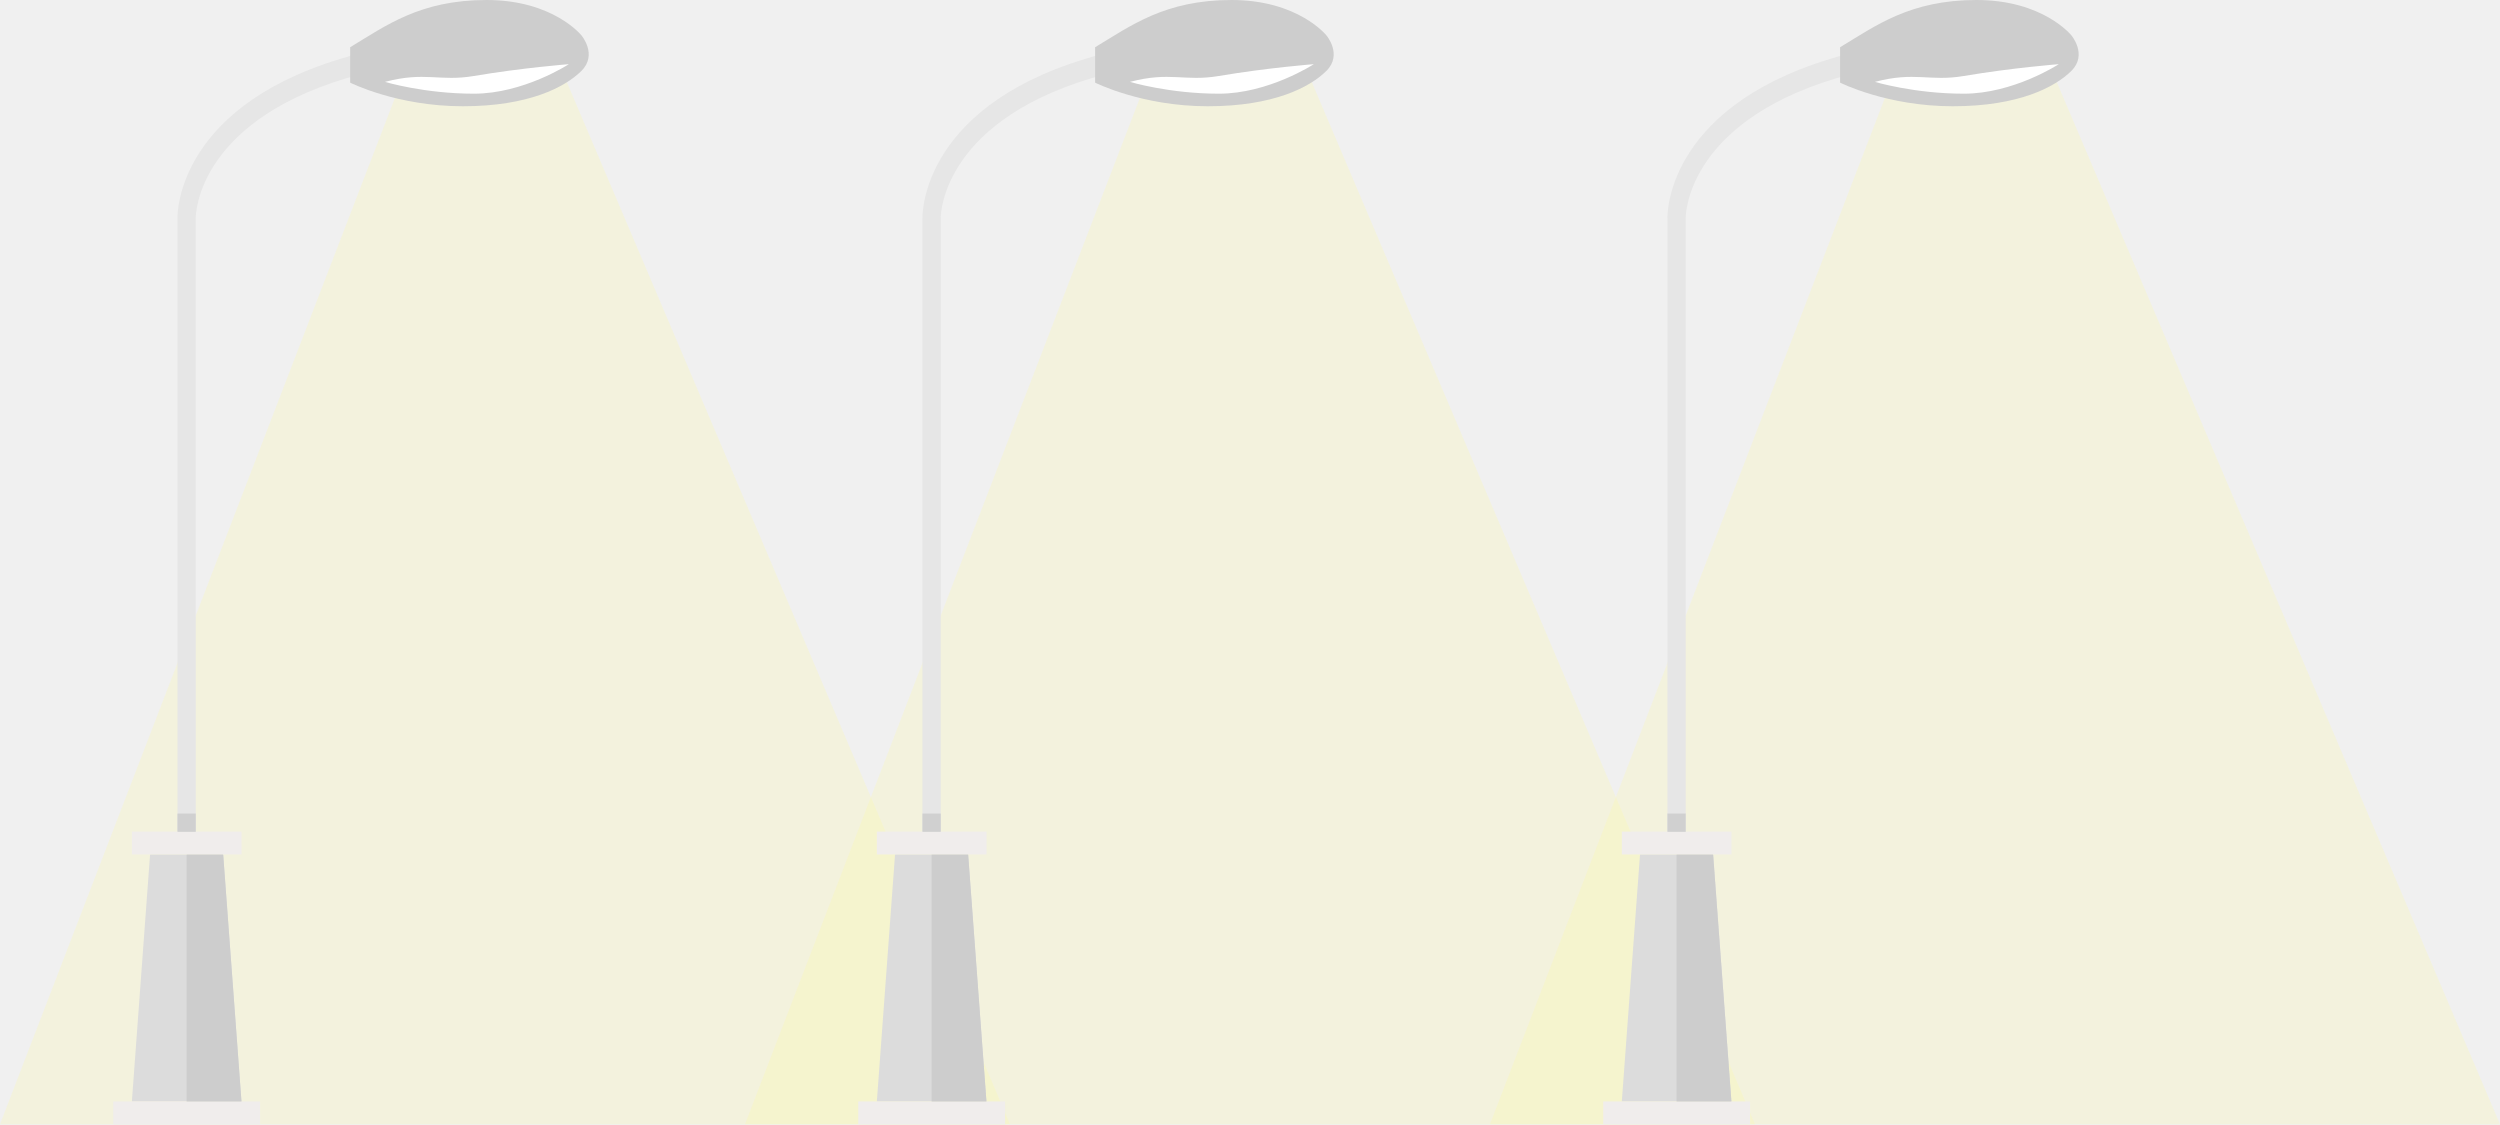
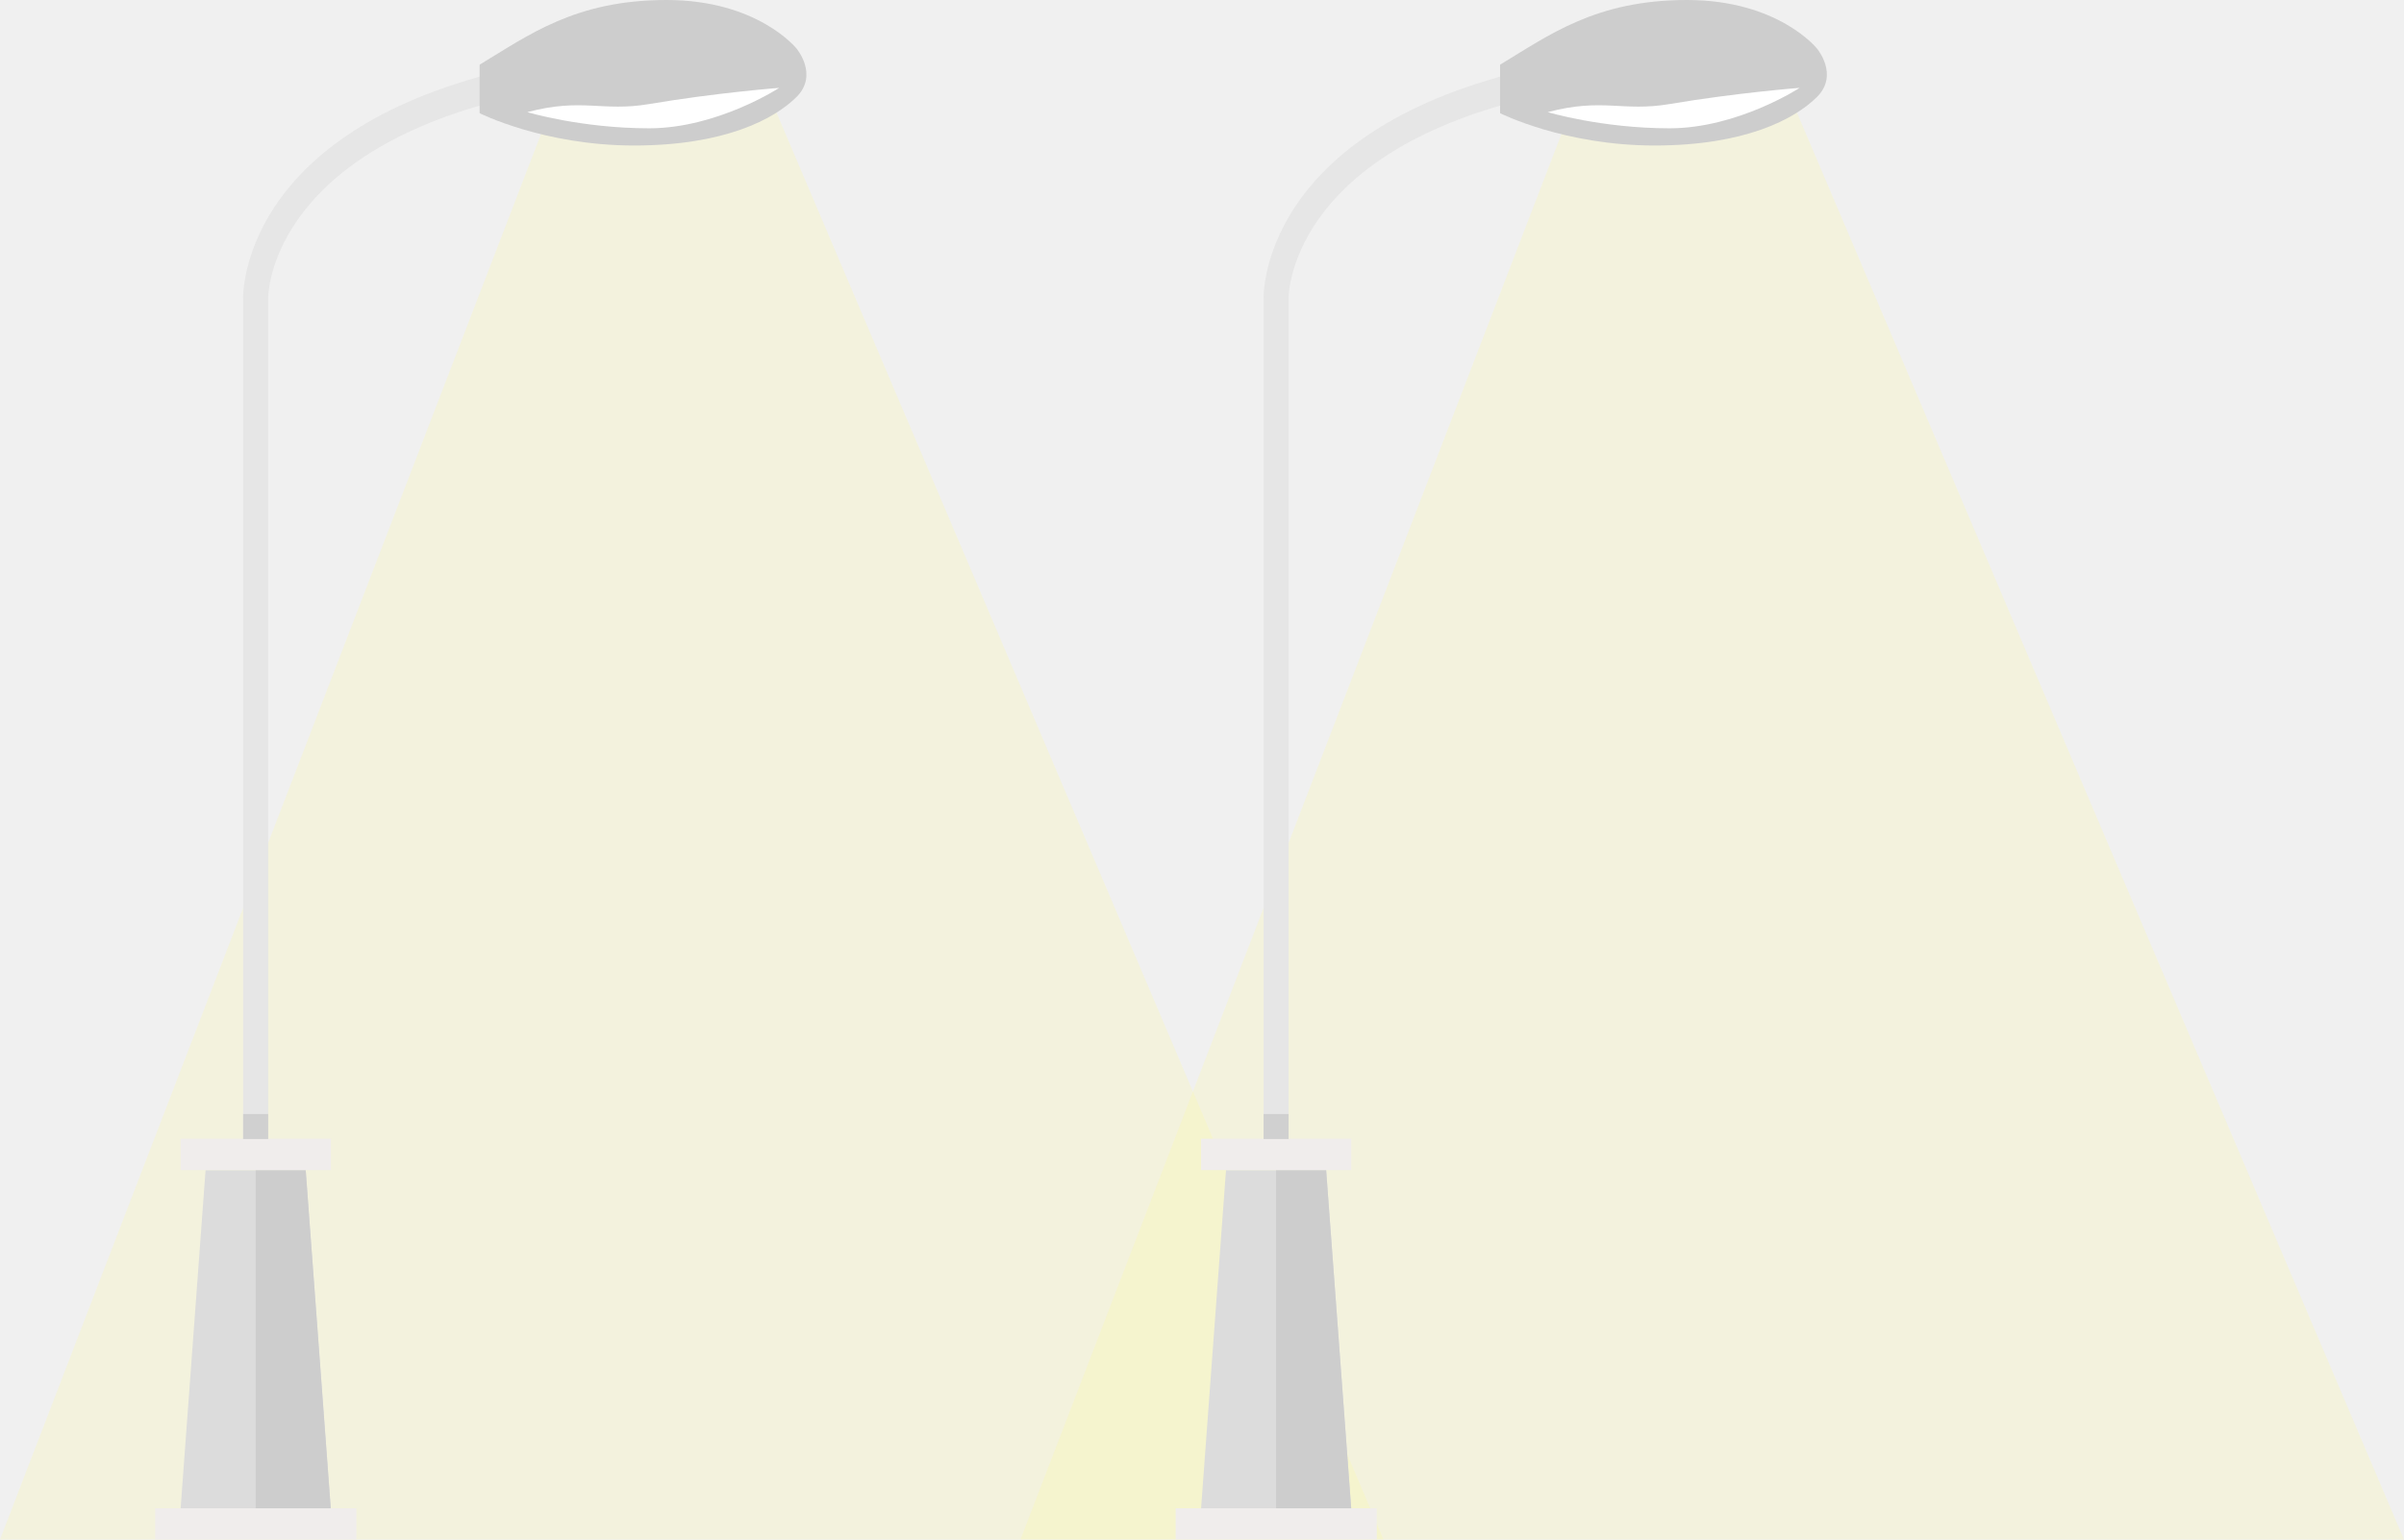
- <svg xmlns="http://www.w3.org/2000/svg" version="1.1" id="Layer_1" x="0px" y="0px" width="547px" height="246px" viewBox="0 0 547 246" enable-background="new 0 0 547 246" xml:space="preserve">
-   <path opacity="0.2" fill-rule="evenodd" clip-rule="evenodd" fill="#FFFB91" d="M87.667,18.167L0,246h221L122.583,14.583  L87.667,18.167z" />
+ <svg xmlns="http://www.w3.org/2000/svg" version="1.1" id="Layer_1" x="0px" y="0px" width="384px" height="246px" viewBox="0 0 384 246" enable-background="new 0 0 384 246" xml:space="preserve">
+   <path opacity="0.2" fill="#FFFB91" enable-background="new    " d="M87.667,18.167L0,246h221L122.583,14.583L87.667,18.167z" />
  <g>
    <path fill="#E6E6E6" d="M78.031,11.866c-39.21,10.34-39.197,34.755-39.197,35.759V182h4V47.606c0-0.894,0.538-21.997,36.152-31.388   L78.031,11.866z" />
-     <path fill-rule="evenodd" clip-rule="evenodd" fill="#CDCDCD" d="M76.614,10.333v7.75c0,0,10.22,5.167,24.658,5.167   c14.438,0,22.387-4.198,25.956-7.75c3.569-3.552,0-7.75,0-7.75S121.063,0,106.463,0S84.401,5.651,76.614,10.333z" />
-     <path fill-rule="evenodd" clip-rule="evenodd" fill="#FFFFFF" d="M84.229,17.917c0,0,8.598,2.583,19.467,2.583   c10.869,0,20.765-6.458,20.765-6.458s-10.027,0.766-20.765,2.583C96.146,17.903,93.024,15.587,84.229,17.917z" />
-     <path fill-rule="evenodd" clip-rule="evenodd" fill="#F0EDEC" d="M28.853,181.958h24v5h-24V181.958z" />
-     <rect x="38.833" y="178" fill-rule="evenodd" clip-rule="evenodd" fill="#D0D0D0" width="4" height="4" />
-     <polygon fill-rule="evenodd" clip-rule="evenodd" fill="#DCDCDC" points="52.833,241 28.853,241 32.833,187 48.833,187  " />
-     <path fill-rule="evenodd" clip-rule="evenodd" fill="#F0EDEC" d="M24.789,241h32.127v5H24.789V241z" />
-     <polygon fill-rule="evenodd" clip-rule="evenodd" fill="#CDCDCD" points="40.833,241 52.833,241 48.833,187 40.833,187  " />
+     <path fill="#CDCDCD" d="M76.614,10.333v7.75c0,0,10.22,5.167,24.658,5.167s22.387-4.198,25.956-7.75c3.569-3.552,0-7.75,0-7.75   S121.063,0,106.463,0S84.401,5.651,76.614,10.333z" />
+     <path fill="#FFFFFF" d="M84.229,17.917c0,0,8.598,2.583,19.467,2.583s20.765-6.458,20.765-6.458s-10.027,0.766-20.765,2.583   C96.146,17.903,93.024,15.587,84.229,17.917z" />
+     <path fill="#F0EDEC" d="M28.853,181.958h24v5h-24V181.958z" />
+     <rect x="38.833" y="178" fill="#D0D0D0" width="4" height="4" />
+     <polygon fill="#DCDCDC" points="52.833,241 28.853,241 32.833,187 48.833,187  " />
+     <path fill="#F0EDEC" d="M24.789,241h32.127v5H24.789V241z" />
+     <polygon fill="#CDCDCD" points="40.833,241 52.833,241 48.833,187 40.833,187  " />
  </g>
-   <path opacity="0.2" fill-rule="evenodd" clip-rule="evenodd" fill="#FFFB91" d="M250.667,18.167L163,246h221L285.583,14.583  L250.667,18.167z" />
+   <path opacity="0.2" fill="#FFFB91" enable-background="new    " d="M250.667,18.167L163,246h221L285.583,14.583L250.667,18.167z" />
  <g>
    <path fill="#E6E6E6" d="M241.031,11.866c-39.21,10.34-39.197,34.755-39.197,35.759V182h4V47.606   c0-0.894,0.538-21.997,36.152-31.388L241.031,11.866z" />
-     <path fill-rule="evenodd" clip-rule="evenodd" fill="#CDCDCD" d="M239.614,10.333v7.75c0,0,10.22,5.167,24.658,5.167   c14.438,0,22.387-4.198,25.956-7.75c3.569-3.552,0-7.75,0-7.75S284.063,0,269.463,0C254.863,0,247.401,5.651,239.614,10.333z" />
-     <path fill-rule="evenodd" clip-rule="evenodd" fill="#FFFFFF" d="M247.229,17.917c0,0,8.598,2.583,19.467,2.583   c10.869,0,20.764-6.458,20.764-6.458s-10.027,0.766-20.764,2.583C259.146,17.903,256.024,15.587,247.229,17.917z" />
-     <path fill-rule="evenodd" clip-rule="evenodd" fill="#F0EDEC" d="M191.853,181.958h24v5h-24V181.958z" />
-     <rect x="201.833" y="178" fill-rule="evenodd" clip-rule="evenodd" fill="#D0D0D0" width="4" height="4" />
-     <polygon fill-rule="evenodd" clip-rule="evenodd" fill="#DCDCDC" points="215.833,241 191.853,241 195.833,187 211.833,187  " />
-     <path fill-rule="evenodd" clip-rule="evenodd" fill="#F0EDEC" d="M187.789,241h32.127v5h-32.127V241z" />
-     <polygon fill-rule="evenodd" clip-rule="evenodd" fill="#CDCDCD" points="203.833,241 215.833,241 211.833,187 203.833,187  " />
-   </g>
-   <path opacity="0.2" fill-rule="evenodd" clip-rule="evenodd" fill="#FFFB91" d="M413.667,18.167L326,246h221L448.583,14.583  L413.667,18.167z" />
-   <g>
-     <path fill="#E6E6E6" d="M404.031,11.866c-39.21,10.34-39.197,34.755-39.197,35.759V182h4V47.606   c0-0.894,0.538-21.997,36.152-31.388L404.031,11.866z" />
-     <path fill-rule="evenodd" clip-rule="evenodd" fill="#CDCDCD" d="M402.614,10.333v7.75c0,0,10.22,5.167,24.658,5.167   c14.438,0,22.387-4.198,25.956-7.75c3.569-3.552,0-7.75,0-7.75S447.063,0,432.463,0S410.401,5.651,402.614,10.333z" />
-     <path fill-rule="evenodd" clip-rule="evenodd" fill="#FFFFFF" d="M410.229,17.917c0,0,8.598,2.583,19.467,2.583   c10.869,0,20.764-6.458,20.764-6.458s-10.027,0.766-20.764,2.583C422.146,17.903,419.024,15.587,410.229,17.917z" />
-     <path fill-rule="evenodd" clip-rule="evenodd" fill="#F0EDEC" d="M354.853,181.958h24v5h-24V181.958z" />
-     <rect x="364.833" y="178" fill-rule="evenodd" clip-rule="evenodd" fill="#D0D0D0" width="4" height="4" />
-     <polygon fill-rule="evenodd" clip-rule="evenodd" fill="#DCDCDC" points="378.833,241 354.853,241 358.833,187 374.833,187  " />
-     <path fill-rule="evenodd" clip-rule="evenodd" fill="#F0EDEC" d="M350.789,241h32.127v5h-32.127V241z" />
-     <polygon fill-rule="evenodd" clip-rule="evenodd" fill="#CDCDCD" points="366.833,241 378.833,241 374.833,187 366.833,187  " />
+     <path fill="#CDCDCD" d="M239.614,10.333v7.75c0,0,10.22,5.167,24.658,5.167s22.387-4.198,25.956-7.75s0-7.75,0-7.75   S284.063,0,269.463,0C254.863,0,247.401,5.651,239.614,10.333z" />
+     <path fill="#FFFFFF" d="M247.229,17.917c0,0,8.598,2.583,19.467,2.583c10.869,0,20.764-6.458,20.764-6.458   s-10.027,0.766-20.764,2.583C259.146,17.903,256.024,15.587,247.229,17.917z" />
+     <path fill="#F0EDEC" d="M191.853,181.958h24v5h-24V181.958z" />
+     <rect x="201.833" y="178" fill="#D0D0D0" width="4" height="4" />
+     <polygon fill="#DCDCDC" points="215.833,241 191.853,241 195.833,187 211.833,187  " />
+     <path fill="#F0EDEC" d="M187.789,241h32.127v5h-32.127V241z" />
+     <polygon fill="#CDCDCD" points="203.833,241 215.833,241 211.833,187 203.833,187  " />
  </g>
</svg>
